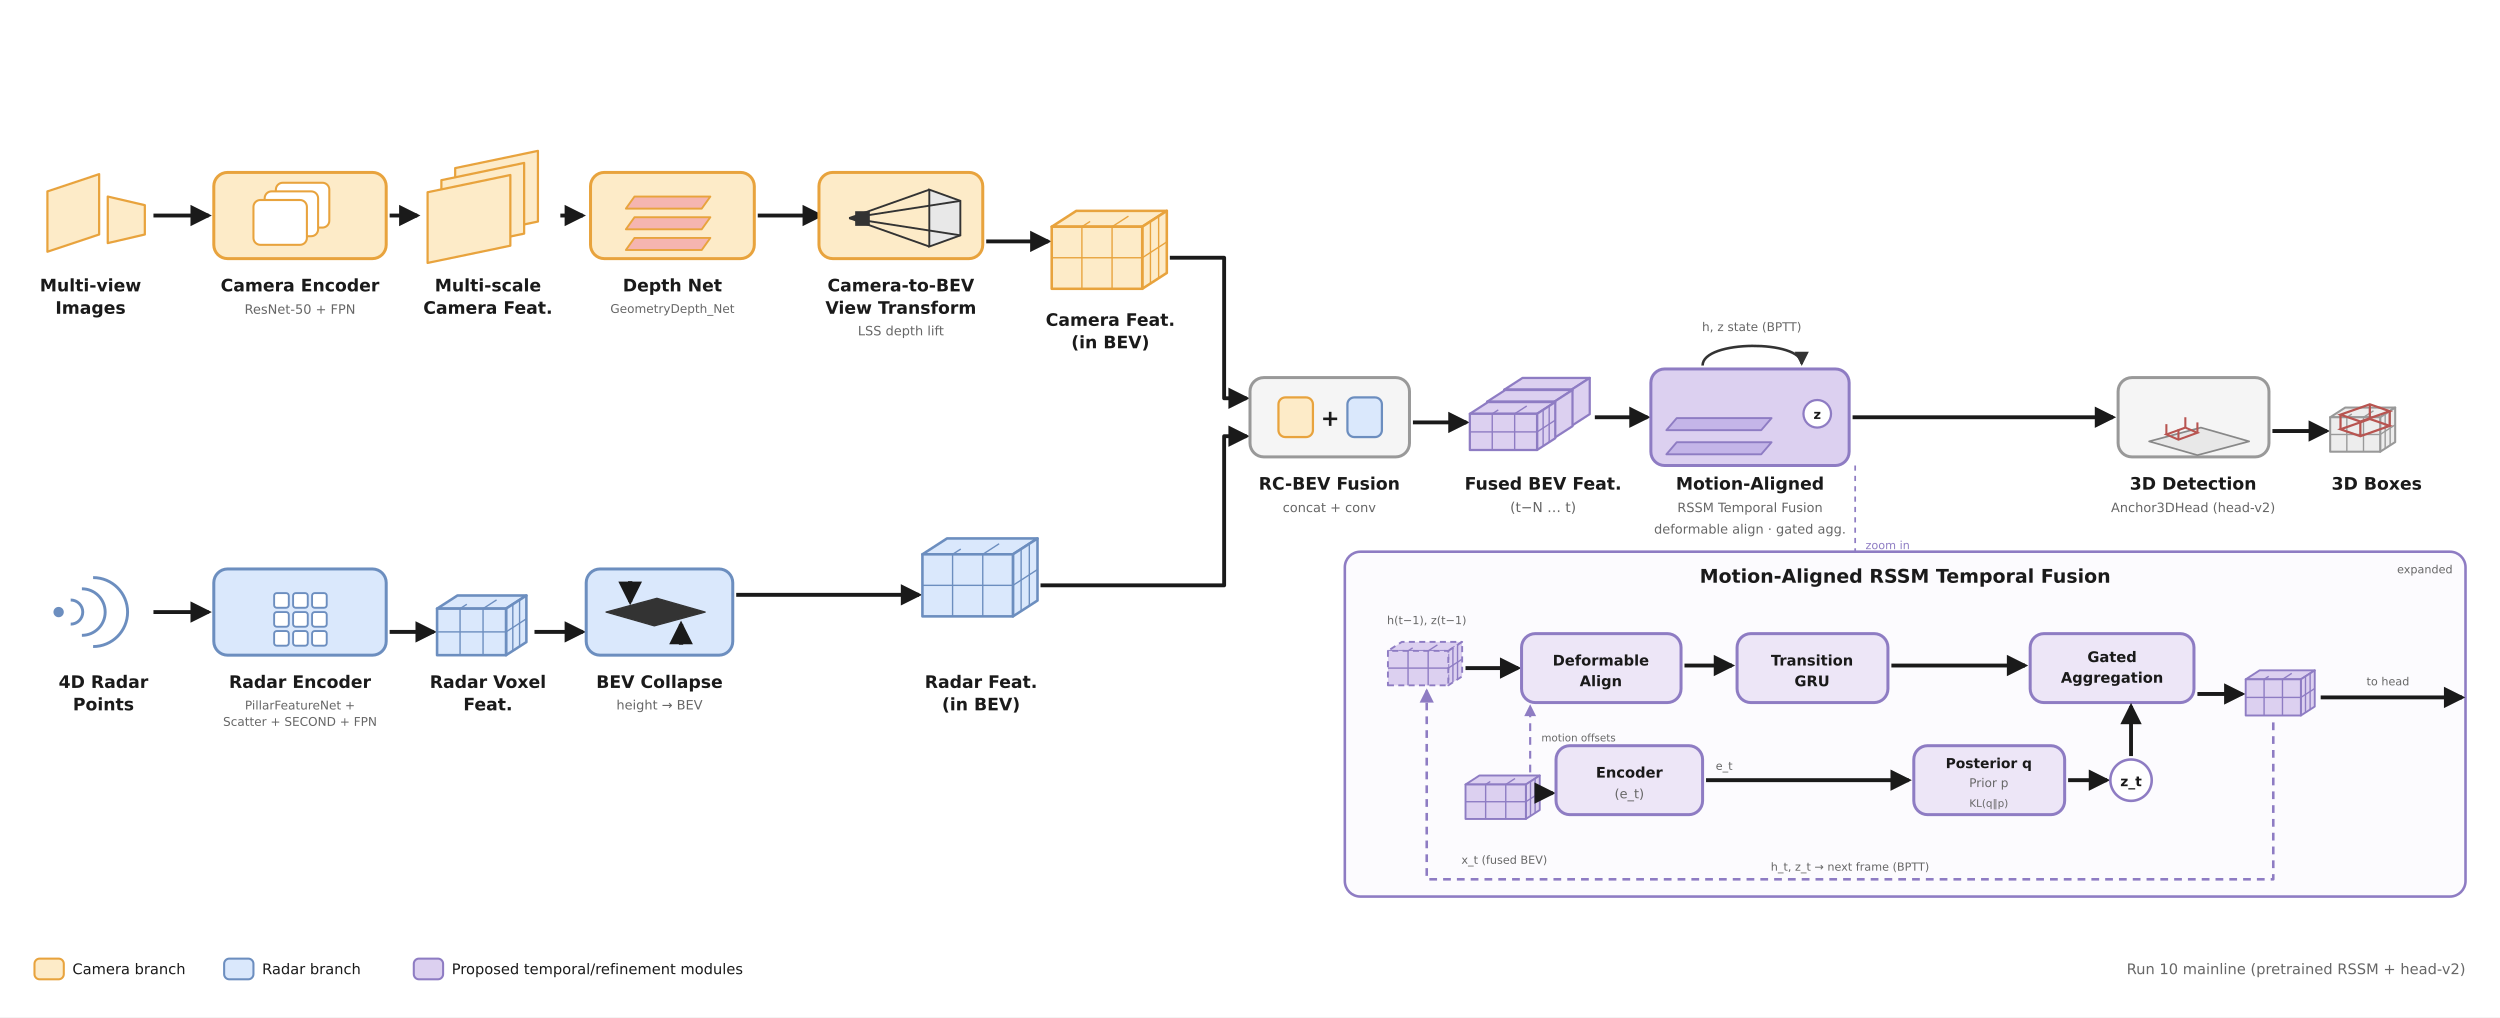
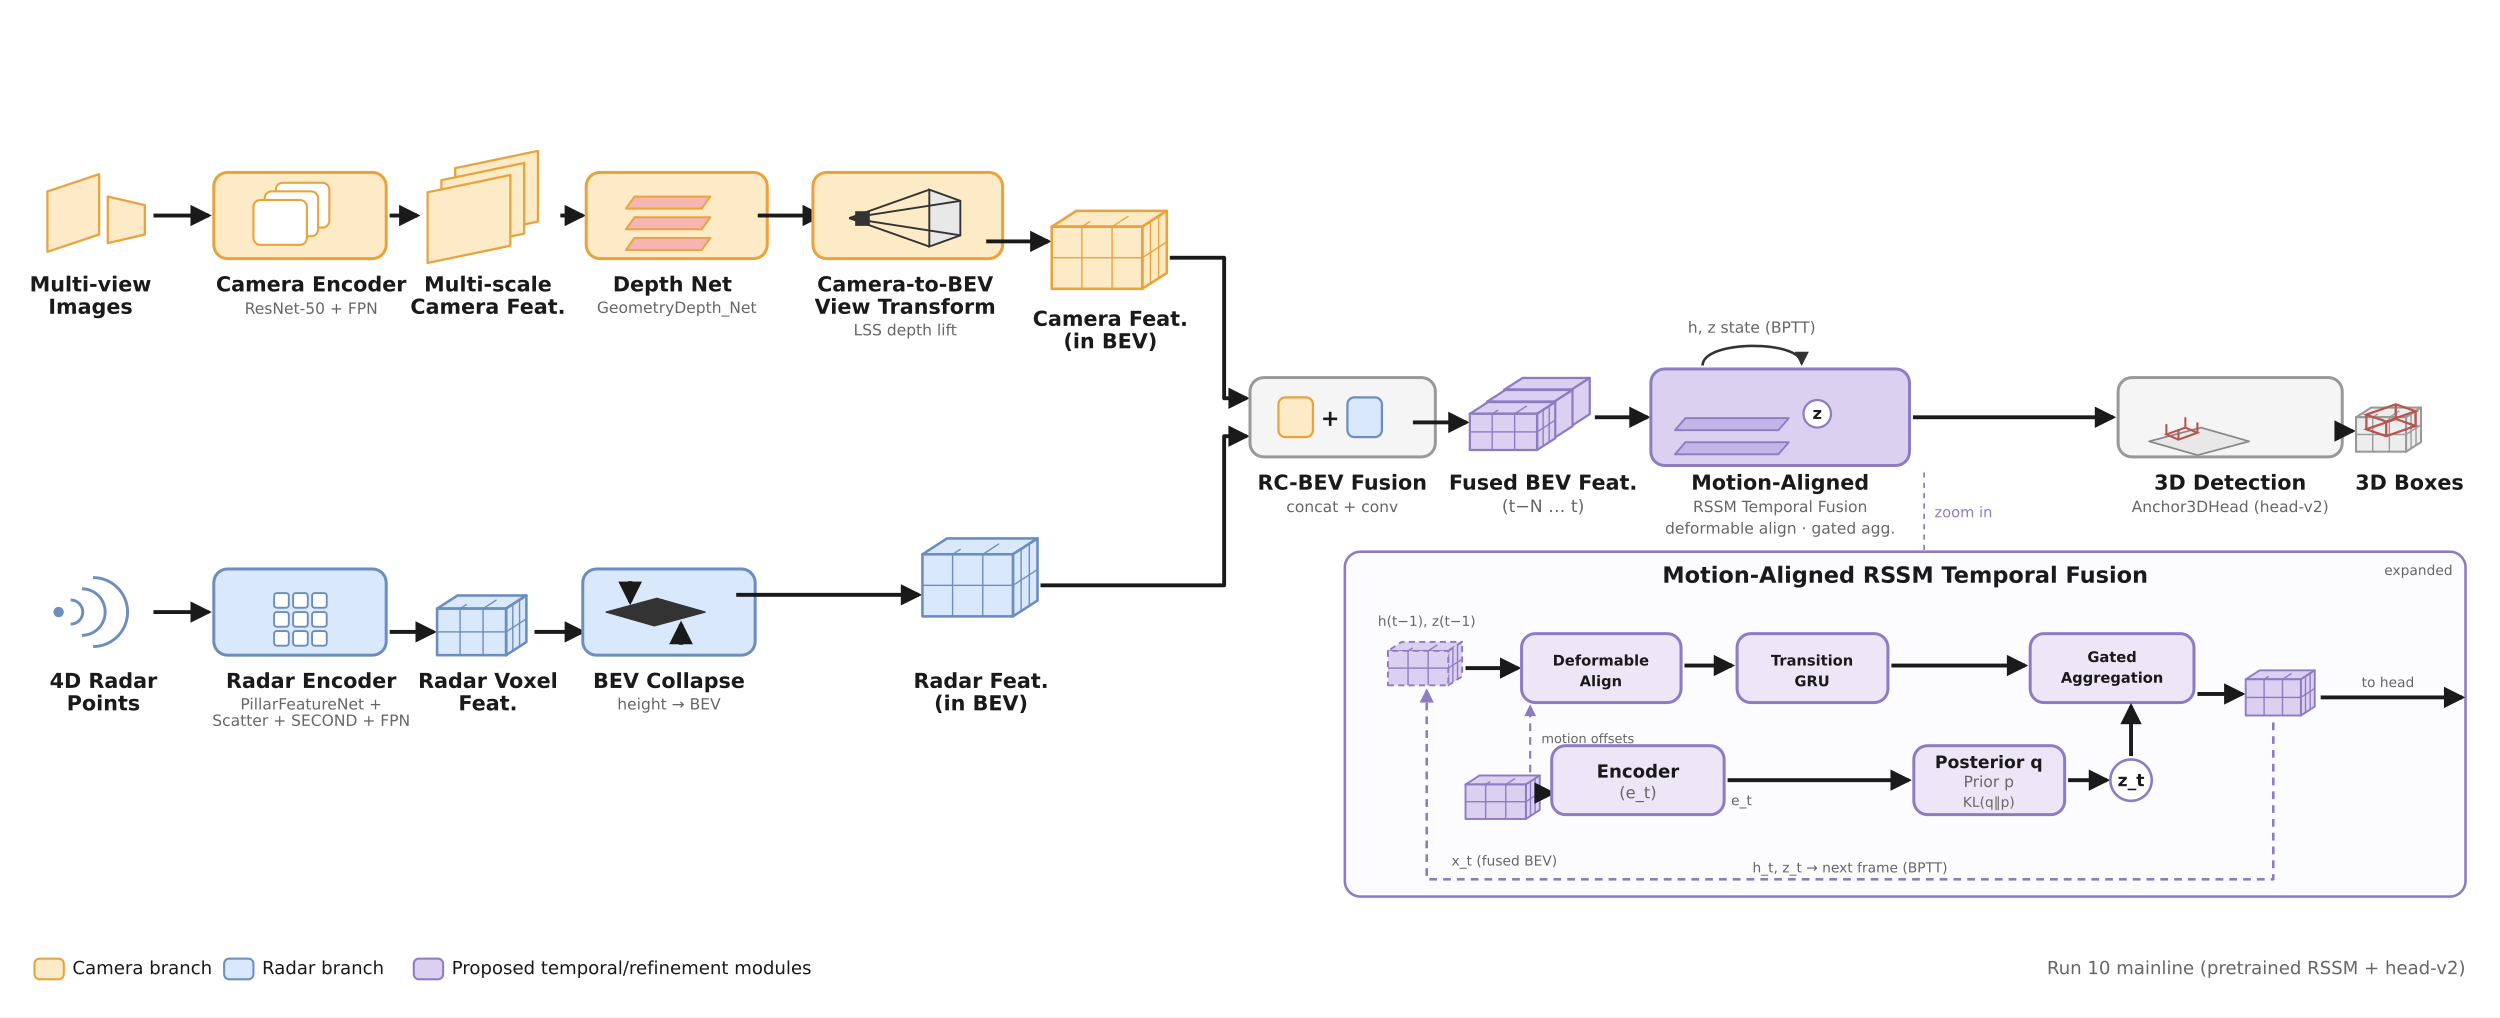
<svg xmlns="http://www.w3.org/2000/svg" width="2900" height="1180" viewBox="0 0 2900 1180">
  <rect width="2900" height="1180" fill="white" />
  <defs>
    <marker id="arrB" viewBox="0 0 10 10" refX="8.5" refY="5" markerWidth="5.5" markerHeight="5.5" orient="auto-start-reverse">
      <path d="M 0 0 L 10 5 L 0 10 z" fill="#1A1A1A" />
    </marker>
    <marker id="arrBlu" viewBox="0 0 10 10" refX="8.5" refY="5" markerWidth="5.5" markerHeight="5.5" orient="auto-start-reverse">
      <path d="M 0 0 L 10 5 L 0 10 z" fill="#6C8EBF" />
    </marker>
    <marker id="arrOrg" viewBox="0 0 10 10" refX="8.5" refY="5" markerWidth="5.5" markerHeight="5.5" orient="auto-start-reverse">
      <path d="M 0 0 L 10 5 L 0 10 z" fill="#E8A33D" />
    </marker>
    <marker id="arrBlk" viewBox="0 0 10 10" refX="8.5" refY="5" markerWidth="5.5" markerHeight="5.5" orient="auto-start-reverse">
      <path d="M 0 0 L 10 5 L 0 10 z" fill="#333333" />
    </marker>
    <marker id="arrPur" viewBox="0 0 10 10" refX="8.5" refY="5" markerWidth="5.5" markerHeight="5.5" orient="auto-start-reverse">
      <path d="M 0 0 L 10 5 L 0 10 z" fill="#8E7CC3" />
    </marker>
    <marker id="arrGry" viewBox="0 0 10 10" refX="8.5" refY="5" markerWidth="5.5" markerHeight="5.5" orient="auto-start-reverse">
      <path d="M 0 0 L 10 5 L 0 10 z" fill="#999999" />
    </marker>
  </defs>
  <polygon points="55.0,292.0 115.0,272.0 115.0,202.0 55.0,222.0" fill="#FDEBC8" stroke="#E8A33D" stroke-width="2.6" stroke-linejoin="round" />
  <polygon points="125.0,228.0 168.0,238.0 168.0,272.0 125.0,282.0" fill="#FDEBC8" stroke="#E8A33D" stroke-width="2.6" stroke-linejoin="round" />
-   <text x="105" y="338" font-family="DejaVu Sans" font-size="20" font-weight="bold" fill="#1A1A1A" text-anchor="middle">Multi-view</text>
-   <text x="105" y="364" font-family="DejaVu Sans" font-size="20" font-weight="bold" fill="#1A1A1A" text-anchor="middle">Images</text>
+   <text x="105" y="338" font-family="DejaVu Sans" font-size="24" font-weight="bold" fill="#1A1A1A" text-anchor="middle">Multi-view</text>
+   <text x="105" y="364" font-family="DejaVu Sans" font-size="24" font-weight="bold" fill="#1A1A1A" text-anchor="middle">Images</text>
  <polyline points="178.0,250.0 242.0,250.0" fill="none" stroke="#1A1A1A" stroke-width="4.5" stroke-linejoin="round" marker-end="url(#arrB)" />
  <rect x="248" y="200" width="200" height="100" rx="16" fill="#FDEBC8" stroke="#E8A33D" stroke-width="3.5" />
  <rect x="320" y="212" width="62" height="52" rx="8" fill="white" stroke="#E8A33D" stroke-width="2.4" />
  <rect x="307" y="222" width="62" height="52" rx="8" fill="white" stroke="#E8A33D" stroke-width="2.4" />
  <rect x="294" y="232" width="62" height="52" rx="8" fill="white" stroke="#E8A33D" stroke-width="2.4" />
-   <text x="348" y="338" font-family="DejaVu Sans" font-size="20" font-weight="bold" fill="#1A1A1A" text-anchor="middle">Camera Encoder</text>
-   <text x="348" y="364" font-family="DejaVu Sans" font-size="15" font-weight="normal" fill="#666666" text-anchor="middle">ResNet-50 + FPN</text>
+   <text x="361" y="338" font-family="DejaVu Sans" font-size="24" font-weight="bold" fill="#1A1A1A" text-anchor="middle">Camera Encoder</text>
+   <text x="361" y="364" font-family="DejaVu Sans" font-size="18" font-weight="normal" fill="#666666" text-anchor="middle">ResNet-50 + FPN</text>
  <polyline points="452.0,250.0 484.0,250.0" fill="none" stroke="#1A1A1A" stroke-width="4.5" stroke-linejoin="round" marker-end="url(#arrB)" />
  <polygon points="528.0,277.0 624.0,257.0 624.0,175.0 528.0,195.0" fill="#FDEBC8" stroke="#E8A33D" stroke-width="2.6" stroke-linejoin="round" />
  <polygon points="512.0,291.0 608.0,271.0 608.0,189.0 512.0,209.0" fill="#FDEBC8" stroke="#E8A33D" stroke-width="2.6" stroke-linejoin="round" />
  <polygon points="496.0,305.0 592.0,285.0 592.0,203.0 496.0,223.0" fill="#FDEBC8" stroke="#E8A33D" stroke-width="2.6" stroke-linejoin="round" />
-   <text x="566" y="338" font-family="DejaVu Sans" font-size="20" font-weight="bold" fill="#1A1A1A" text-anchor="middle">Multi-scale</text>
-   <text x="566" y="364" font-family="DejaVu Sans" font-size="20" font-weight="bold" fill="#1A1A1A" text-anchor="middle">Camera Feat.</text>
+   <text x="566" y="338" font-family="DejaVu Sans" font-size="24" font-weight="bold" fill="#1A1A1A" text-anchor="middle">Multi-scale</text>
+   <text x="566" y="364" font-family="DejaVu Sans" font-size="24" font-weight="bold" fill="#1A1A1A" text-anchor="middle">Camera Feat.</text>
  <polyline points="650.0,250.0 676.0,250.0" fill="none" stroke="#1A1A1A" stroke-width="4.5" stroke-linejoin="round" marker-end="url(#arrB)" />
-   <rect x="685" y="200" width="190" height="100" rx="16" fill="#FDEBC8" stroke="#E8A33D" stroke-width="3.5" />
+   <rect x="680" y="200" width="210" height="100" rx="16" fill="#FDEBC8" stroke="#E8A33D" stroke-width="3.5" />
  <polygon points="736.0,228.0 824.0,228.0 814.0,242.0 726.0,242.0" fill="#F5B5B0" stroke="#E8A33D" stroke-width="2.2" stroke-linejoin="round" />
  <polygon points="736.0,252.0 824.0,252.0 814.0,266.0 726.0,266.0" fill="#F5B5B0" stroke="#E8A33D" stroke-width="2.2" stroke-linejoin="round" />
  <polygon points="736.0,276.0 824.0,276.0 814.0,290.0 726.0,290.0" fill="#F5B5B0" stroke="#E8A33D" stroke-width="2.2" stroke-linejoin="round" />
-   <text x="780" y="338" font-family="DejaVu Sans" font-size="20" font-weight="bold" fill="#1A1A1A" text-anchor="middle">Depth Net</text>
-   <text x="780" y="363" font-family="DejaVu Sans" font-size="14" font-weight="normal" fill="#666666" text-anchor="middle">GeometryDepth_Net</text>
+   <text x="780" y="338" font-family="DejaVu Sans" font-size="24" font-weight="bold" fill="#1A1A1A" text-anchor="middle">Depth Net</text>
+   <text x="785" y="363" font-family="DejaVu Sans" font-size="18" font-weight="normal" fill="#666666" text-anchor="middle">GeometryDepth_Net</text>
  <polyline points="879.0,250.0 952.0,250.0" fill="none" stroke="#1A1A1A" stroke-width="4.5" stroke-linejoin="round" marker-end="url(#arrB)" />
-   <rect x="950" y="200" width="190" height="100" rx="16" fill="#FDEBC8" stroke="#E8A33D" stroke-width="3.5" />
+   <rect x="943" y="200" width="220" height="100" rx="16" fill="#FDEBC8" stroke="#E8A33D" stroke-width="3.5" />
  <g stroke="#333333" stroke-width="2.2" fill="none">
    <polygon points="1078,220 1114,233 1114,273 1078,286" fill="#E8E8E8" />
    <line x1="985" y1="253" x2="1078" y2="220" />
    <line x1="985" y1="253" x2="1114" y2="233" />
    <line x1="985" y1="253" x2="1114" y2="273" />
    <line x1="985" y1="253" x2="1078" y2="286" />
  </g>
  <rect x="992" y="245" width="17" height="17" fill="#333333" />
-   <text x="1045" y="338" font-family="DejaVu Sans" font-size="20" font-weight="bold" fill="#1A1A1A" text-anchor="middle">Camera-to-BEV</text>
-   <text x="1045" y="364" font-family="DejaVu Sans" font-size="20" font-weight="bold" fill="#1A1A1A" text-anchor="middle">View Transform</text>
-   <text x="1045" y="389" font-family="DejaVu Sans" font-size="15" font-weight="normal" fill="#666666" text-anchor="middle">LSS depth lift</text>
+   <text x="1050" y="338" font-family="DejaVu Sans" font-size="24" font-weight="bold" fill="#1A1A1A" text-anchor="middle">Camera-to-BEV</text>
+   <text x="1050" y="364" font-family="DejaVu Sans" font-size="24" font-weight="bold" fill="#1A1A1A" text-anchor="middle">View Transform</text>
+   <text x="1050" y="389" font-family="DejaVu Sans" font-size="18" font-weight="normal" fill="#666666" text-anchor="middle">LSS depth lift</text>
  <polyline points="1144.0,280.0 1216.0,280.0" fill="none" stroke="#1A1A1A" stroke-width="4.5" stroke-linejoin="round" marker-end="url(#arrB)" />
  <polygon points="1220.0,263.0 1325.0,263.0 1353.5,244.6 1248.5,244.6" fill="#FDEBC8" stroke="#E8A33D" stroke-width="3" stroke-linejoin="round" />
  <polygon points="1325.0,263.0 1353.5,244.6 1353.5,316.6 1325.0,335.0" fill="#FDEBC8" stroke="#E8A33D" stroke-width="3" stroke-linejoin="round" />
  <polygon points="1220.0,335.0 1325.0,335.0 1325.0,263.0 1220.0,263.0" fill="#FDEBC8" stroke="#E8A33D" stroke-width="3" stroke-linejoin="round" />
  <line x1="1255.0" y1="335" x2="1255.0" y2="263" stroke="#E8A33D" stroke-width="1.6" />
  <line x1="1255.0" y1="263" x2="1264.507" y2="256.867" stroke="#E8A33D" stroke-width="1.6" />
  <line x1="1290.0" y1="335" x2="1290.0" y2="263" stroke="#E8A33D" stroke-width="1.6" />
  <line x1="1290.0" y1="263" x2="1309.013" y2="250.733" stroke="#E8A33D" stroke-width="1.6" />
  <line x1="1220" y1="299.0" x2="1325" y2="299.0" stroke="#E8A33D" stroke-width="1.6" />
  <line x1="1325" y1="299.0" x2="1353.52" y2="280.6" stroke="#E8A33D" stroke-width="1.6" />
  <line x1="1334.507" y1="256.867" x2="1334.507" y2="328.867" stroke="#E8A33D" stroke-width="1.6" />
  <line x1="1344.013" y1="250.733" x2="1344.013" y2="322.733" stroke="#E8A33D" stroke-width="1.6" />
-   <text x="1288" y="378" font-family="DejaVu Sans" font-size="20" font-weight="bold" fill="#1A1A1A" text-anchor="middle">Camera Feat.</text>
-   <text x="1288" y="404" font-family="DejaVu Sans" font-size="20" font-weight="bold" fill="#1A1A1A" text-anchor="middle">(in BEV)</text>
+   <text x="1288" y="378" font-family="DejaVu Sans" font-size="24" font-weight="bold" fill="#1A1A1A" text-anchor="middle">Camera Feat.</text>
+   <text x="1288" y="404" font-family="DejaVu Sans" font-size="24" font-weight="bold" fill="#1A1A1A" text-anchor="middle">(in BEV)</text>
  <path d="M 82 696 A 14 14 0 0 1 82 724" fill="none" stroke="#6C8EBF" stroke-width="3.4" />
  <path d="M 95 683 A 27 27 0 0 1 95 737" fill="none" stroke="#6C8EBF" stroke-width="3.4" />
  <path d="M 108 670 A 40 40 0 0 1 108 750" fill="none" stroke="#6C8EBF" stroke-width="3.4" />
  <circle cx="68" cy="710" r="6" fill="#6C8EBF" />
-   <text x="120" y="798" font-family="DejaVu Sans" font-size="20" font-weight="bold" fill="#1A1A1A" text-anchor="middle">4D Radar</text>
-   <text x="120" y="824" font-family="DejaVu Sans" font-size="20" font-weight="bold" fill="#1A1A1A" text-anchor="middle">Points</text>
+   <text x="120" y="798" font-family="DejaVu Sans" font-size="24" font-weight="bold" fill="#1A1A1A" text-anchor="middle">4D Radar</text>
+   <text x="120" y="824" font-family="DejaVu Sans" font-size="24" font-weight="bold" fill="#1A1A1A" text-anchor="middle">Points</text>
  <polyline points="178.0,710.0 242.0,710.0" fill="none" stroke="#1A1A1A" stroke-width="4.5" stroke-linejoin="round" marker-end="url(#arrB)" />
  <rect x="248" y="660" width="200" height="100" rx="16" fill="#DAE8FC" stroke="#6C8EBF" stroke-width="3.5" />
  <rect x="318" y="688" width="17" height="17" rx="3" fill="white" stroke="#6C8EBF" stroke-width="2.2" />
  <rect x="318" y="710" width="17" height="17" rx="3" fill="white" stroke="#6C8EBF" stroke-width="2.2" />
  <rect x="318" y="732" width="17" height="17" rx="3" fill="white" stroke="#6C8EBF" stroke-width="2.2" />
  <rect x="340" y="688" width="17" height="17" rx="3" fill="white" stroke="#6C8EBF" stroke-width="2.2" />
  <rect x="340" y="710" width="17" height="17" rx="3" fill="white" stroke="#6C8EBF" stroke-width="2.2" />
  <rect x="340" y="732" width="17" height="17" rx="3" fill="white" stroke="#6C8EBF" stroke-width="2.2" />
  <rect x="362" y="688" width="17" height="17" rx="3" fill="white" stroke="#6C8EBF" stroke-width="2.2" />
  <rect x="362" y="710" width="17" height="17" rx="3" fill="white" stroke="#6C8EBF" stroke-width="2.2" />
  <rect x="362" y="732" width="17" height="17" rx="3" fill="white" stroke="#6C8EBF" stroke-width="2.2" />
-   <text x="348" y="798" font-family="DejaVu Sans" font-size="20" font-weight="bold" fill="#1A1A1A" text-anchor="middle">Radar Encoder</text>
-   <text x="348" y="823" font-family="DejaVu Sans" font-size="14" font-weight="normal" fill="#666666" text-anchor="middle">PillarFeatureNet +</text>
-   <text x="348" y="842" font-family="DejaVu Sans" font-size="14" font-weight="normal" fill="#666666" text-anchor="middle">Scatter + SECOND + FPN</text>
+   <text x="361" y="798" font-family="DejaVu Sans" font-size="24" font-weight="bold" fill="#1A1A1A" text-anchor="middle">Radar Encoder</text>
+   <text x="361" y="823" font-family="DejaVu Sans" font-size="18" font-weight="normal" fill="#666666" text-anchor="middle">PillarFeatureNet +</text>
+   <text x="361" y="842" font-family="DejaVu Sans" font-size="18" font-weight="normal" fill="#666666" text-anchor="middle">Scatter + SECOND + FPN</text>
  <polyline points="452.0,733.0 503.0,733.0" fill="none" stroke="#1A1A1A" stroke-width="4.5" stroke-linejoin="round" marker-end="url(#arrB)" />
  <polygon points="507.0,706.0 587.0,706.0 610.6,690.8 530.6,690.8" fill="#DAE8FC" stroke="#6C8EBF" stroke-width="3" stroke-linejoin="round" />
  <polygon points="587.0,706.0 610.6,690.8 610.6,744.8 587.0,760.0" fill="#DAE8FC" stroke="#6C8EBF" stroke-width="3" stroke-linejoin="round" />
  <polygon points="507.0,760.0 587.0,760.0 587.0,706.0 507.0,706.0" fill="#DAE8FC" stroke="#6C8EBF" stroke-width="3" stroke-linejoin="round" />
  <line x1="533.667" y1="760" x2="533.667" y2="706" stroke="#6C8EBF" stroke-width="1.6" />
  <line x1="533.667" y1="706" x2="541.52" y2="700.933" stroke="#6C8EBF" stroke-width="1.6" />
  <line x1="560.333" y1="760" x2="560.333" y2="706" stroke="#6C8EBF" stroke-width="1.6" />
  <line x1="560.333" y1="706" x2="576.04" y2="695.867" stroke="#6C8EBF" stroke-width="1.6" />
  <line x1="507" y1="733.0" x2="587" y2="733.0" stroke="#6C8EBF" stroke-width="1.6" />
  <line x1="587" y1="733.0" x2="610.56" y2="717.8" stroke="#6C8EBF" stroke-width="1.6" />
  <line x1="594.853" y1="700.933" x2="594.853" y2="754.933" stroke="#6C8EBF" stroke-width="1.6" />
  <line x1="602.707" y1="695.867" x2="602.707" y2="749.867" stroke="#6C8EBF" stroke-width="1.6" />
-   <text x="566" y="798" font-family="DejaVu Sans" font-size="20" font-weight="bold" fill="#1A1A1A" text-anchor="middle">Radar Voxel</text>
-   <text x="566" y="824" font-family="DejaVu Sans" font-size="20" font-weight="bold" fill="#1A1A1A" text-anchor="middle">Feat.</text>
+   <text x="566" y="798" font-family="DejaVu Sans" font-size="24" font-weight="bold" fill="#1A1A1A" text-anchor="middle">Radar Voxel</text>
+   <text x="566" y="824" font-family="DejaVu Sans" font-size="24" font-weight="bold" fill="#1A1A1A" text-anchor="middle">Feat.</text>
  <polyline points="620.0,733.0 676.0,733.0" fill="none" stroke="#1A1A1A" stroke-width="4.5" stroke-linejoin="round" marker-end="url(#arrB)" />
-   <rect x="680" y="660" width="170" height="100" rx="16" fill="#DAE8FC" stroke="#6C8EBF" stroke-width="3.5" />
+   <rect x="676" y="660" width="200" height="100" rx="16" fill="#DAE8FC" stroke="#6C8EBF" stroke-width="3.5" />
  <polygon points="703.0,710.0 762.0,694.0 818.0,710.0 759.0,726.0" fill="#333333" stroke="#333333" stroke-width="1.5" stroke-linejoin="round" />
  <polyline points="731.0,674.0 731.0,698.0" fill="none" stroke="#333333" stroke-width="5" stroke-linejoin="round" marker-end="url(#arrB)" />
  <polyline points="790.0,748.0 790.0,724.0" fill="none" stroke="#333333" stroke-width="5" stroke-linejoin="round" marker-end="url(#arrB)" />
-   <text x="765" y="798" font-family="DejaVu Sans" font-size="20" font-weight="bold" fill="#1A1A1A" text-anchor="middle">BEV Collapse</text>
-   <text x="765" y="823" font-family="DejaVu Sans" font-size="15" font-weight="normal" fill="#666666" text-anchor="middle">height → BEV</text>
+   <text x="776" y="798" font-family="DejaVu Sans" font-size="24" font-weight="bold" fill="#1A1A1A" text-anchor="middle">BEV Collapse</text>
+   <text x="776" y="823" font-family="DejaVu Sans" font-size="18" font-weight="normal" fill="#666666" text-anchor="middle">height → BEV</text>
  <polyline points="854.0,690.0 1066.0,690.0" fill="none" stroke="#1A1A1A" stroke-width="4.5" stroke-linejoin="round" marker-end="url(#arrB)" />
  <polygon points="1070.0,643.0 1175.0,643.0 1203.5,624.6 1098.5,624.6" fill="#DAE8FC" stroke="#6C8EBF" stroke-width="3" stroke-linejoin="round" />
  <polygon points="1175.0,643.0 1203.5,624.6 1203.5,696.6 1175.0,715.0" fill="#DAE8FC" stroke="#6C8EBF" stroke-width="3" stroke-linejoin="round" />
  <polygon points="1070.0,715.0 1175.0,715.0 1175.0,643.0 1070.0,643.0" fill="#DAE8FC" stroke="#6C8EBF" stroke-width="3" stroke-linejoin="round" />
  <line x1="1105.0" y1="715" x2="1105.0" y2="643" stroke="#6C8EBF" stroke-width="1.6" />
  <line x1="1105.0" y1="643" x2="1114.507" y2="636.867" stroke="#6C8EBF" stroke-width="1.6" />
  <line x1="1140.0" y1="715" x2="1140.0" y2="643" stroke="#6C8EBF" stroke-width="1.6" />
  <line x1="1140.0" y1="643" x2="1159.013" y2="630.733" stroke="#6C8EBF" stroke-width="1.6" />
  <line x1="1070" y1="679.0" x2="1175" y2="679.0" stroke="#6C8EBF" stroke-width="1.6" />
  <line x1="1175" y1="679.0" x2="1203.52" y2="660.6" stroke="#6C8EBF" stroke-width="1.6" />
  <line x1="1184.507" y1="636.867" x2="1184.507" y2="708.867" stroke="#6C8EBF" stroke-width="1.6" />
  <line x1="1194.013" y1="630.733" x2="1194.013" y2="702.733" stroke="#6C8EBF" stroke-width="1.6" />
-   <text x="1138" y="798" font-family="DejaVu Sans" font-size="20" font-weight="bold" fill="#1A1A1A" text-anchor="middle">Radar Feat.</text>
-   <text x="1138" y="824" font-family="DejaVu Sans" font-size="20" font-weight="bold" fill="#1A1A1A" text-anchor="middle">(in BEV)</text>
+   <text x="1138" y="798" font-family="DejaVu Sans" font-size="24" font-weight="bold" fill="#1A1A1A" text-anchor="middle">Radar Feat.</text>
+   <text x="1138" y="824" font-family="DejaVu Sans" font-size="24" font-weight="bold" fill="#1A1A1A" text-anchor="middle">(in BEV)</text>
  <polyline points="1357.0,299.0 1420.0,299.0 1420.0,462.0 1446.0,462.0" fill="none" stroke="#1A1A1A" stroke-width="4.5" stroke-linejoin="round" marker-end="url(#arrB)" />
  <polyline points="1207.0,679.0 1420.0,679.0 1420.0,506.0 1446.0,506.0" fill="none" stroke="#1A1A1A" stroke-width="4.5" stroke-linejoin="round" marker-end="url(#arrB)" />
-   <rect x="1450" y="438" width="185" height="92" rx="16" fill="#F5F5F5" stroke="#999999" stroke-width="3.5" />
+   <rect x="1450" y="438" width="215" height="92" rx="16" fill="#F5F5F5" stroke="#999999" stroke-width="3.5" />
  <rect x="1483" y="461" width="40" height="46" rx="8" fill="#FDEBC8" stroke="#E8A33D" stroke-width="2.6" />
  <rect x="1563" y="461" width="40" height="46" rx="8" fill="#DAE8FC" stroke="#6C8EBF" stroke-width="2.6" />
  <text x="1543" y="494" font-family="DejaVu Sans" font-size="26" font-weight="bold" fill="#1A1A1A" text-anchor="middle">+</text>
-   <text x="1542" y="568" font-family="DejaVu Sans" font-size="20" font-weight="bold" fill="#1A1A1A" text-anchor="middle">RC-BEV Fusion</text>
-   <text x="1542" y="594" font-family="DejaVu Sans" font-size="15" font-weight="normal" fill="#666666" text-anchor="middle">concat + conv</text>
+   <text x="1557" y="568" font-family="DejaVu Sans" font-size="24" font-weight="bold" fill="#1A1A1A" text-anchor="middle">RC-BEV Fusion</text>
+   <text x="1557" y="594" font-family="DejaVu Sans" font-size="18" font-weight="normal" fill="#666666" text-anchor="middle">concat + conv</text>
  <polyline points="1639.0,490.0 1701.0,490.0" fill="none" stroke="#1A1A1A" stroke-width="4.5" stroke-linejoin="round" marker-end="url(#arrB)" />
  <polygon points="1745.0,452.0 1823.0,452.0 1844.1,438.4 1766.1,438.4" fill="#DCD0F0" stroke="#8E7CC3" stroke-width="2.6" stroke-linejoin="round" />
  <polygon points="1823.0,452.0 1844.1,438.4 1844.1,480.4 1823.0,494.0" fill="#DCD0F0" stroke="#8E7CC3" stroke-width="2.6" stroke-linejoin="round" />
  <polygon points="1745.0,494.0 1823.0,494.0 1823.0,452.0 1745.0,452.0" fill="#DCD0F0" stroke="#8E7CC3" stroke-width="2.6" stroke-linejoin="round" />
  <polygon points="1725.0,466.0 1803.0,466.0 1824.1,452.4 1746.1,452.4" fill="#DCD0F0" stroke="#8E7CC3" stroke-width="2.6" stroke-linejoin="round" />
  <polygon points="1803.0,466.0 1824.1,452.4 1824.1,494.4 1803.0,508.0" fill="#DCD0F0" stroke="#8E7CC3" stroke-width="2.6" stroke-linejoin="round" />
  <polygon points="1725.0,508.0 1803.0,508.0 1803.0,466.0 1725.0,466.0" fill="#DCD0F0" stroke="#8E7CC3" stroke-width="2.6" stroke-linejoin="round" />
  <polygon points="1705.0,480.0 1783.0,480.0 1804.1,466.4 1726.1,466.4" fill="#DCD0F0" stroke="#8E7CC3" stroke-width="2.6" stroke-linejoin="round" />
  <polygon points="1783.0,480.0 1804.1,466.4 1804.1,508.4 1783.0,522.0" fill="#DCD0F0" stroke="#8E7CC3" stroke-width="2.6" stroke-linejoin="round" />
  <polygon points="1705.0,522.0 1783.0,522.0 1783.0,480.0 1705.0,480.0" fill="#DCD0F0" stroke="#8E7CC3" stroke-width="2.6" stroke-linejoin="round" />
  <line x1="1731.0" y1="522" x2="1731.0" y2="480" stroke="#8E7CC3" stroke-width="1.6" />
  <line x1="1731.0" y1="480" x2="1738.027" y2="475.467" stroke="#8E7CC3" stroke-width="1.6" />
  <line x1="1757.0" y1="522" x2="1757.0" y2="480" stroke="#8E7CC3" stroke-width="1.6" />
  <line x1="1757.0" y1="480" x2="1771.053" y2="470.933" stroke="#8E7CC3" stroke-width="1.6" />
  <line x1="1705" y1="501.0" x2="1783" y2="501.0" stroke="#8E7CC3" stroke-width="1.6" />
  <line x1="1783" y1="501.0" x2="1804.08" y2="487.4" stroke="#8E7CC3" stroke-width="1.6" />
  <line x1="1790.027" y1="475.467" x2="1790.027" y2="517.467" stroke="#8E7CC3" stroke-width="1.6" />
  <line x1="1797.053" y1="470.933" x2="1797.053" y2="512.933" stroke="#8E7CC3" stroke-width="1.6" />
-   <text x="1790" y="568" font-family="DejaVu Sans" font-size="20" font-weight="bold" fill="#1A1A1A" text-anchor="middle">Fused BEV Feat.</text>
-   <text x="1790" y="594" font-family="DejaVu Sans" font-size="16" font-weight="normal" fill="#666666" text-anchor="middle">(t−N … t)</text>
+   <text x="1790" y="568" font-family="DejaVu Sans" font-size="24" font-weight="bold" fill="#1A1A1A" text-anchor="middle">Fused BEV Feat.</text>
+   <text x="1790" y="594" font-family="DejaVu Sans" font-size="20" font-weight="normal" fill="#666666" text-anchor="middle">(t−N … t)</text>
  <polyline points="1850.0,484.0 1911.0,484.0" fill="none" stroke="#1A1A1A" stroke-width="4.5" stroke-linejoin="round" marker-end="url(#arrB)" />
-   <rect x="1915" y="428" width="230" height="112" rx="16" fill="#DCD0F0" stroke="#8E7CC3" stroke-width="3.5" />
-   <polygon points="1945.0,485.0 2055.0,485.0 2043.0,499.0 1933.0,499.0" fill="#C4B5E8" stroke="#8E7CC3" stroke-width="2.2" stroke-linejoin="round" />
-   <polygon points="1945.0,513.0 2055.0,513.0 2043.0,527.0 1933.0,527.0" fill="#C4B5E8" stroke="#8E7CC3" stroke-width="2.2" stroke-linejoin="round" />
+   <rect x="1915" y="428" width="300" height="112" rx="16" fill="#DCD0F0" stroke="#8E7CC3" stroke-width="3.5" />
+   <polygon points="1955.0,485.0 2075.0,485.0 2063.0,499.0 1943.0,499.0" fill="#C4B5E8" stroke="#8E7CC3" stroke-width="2.2" stroke-linejoin="round" />
+   <polygon points="1955.0,513.0 2075.0,513.0 2063.0,527.0 1943.0,527.0" fill="#C4B5E8" stroke="#8E7CC3" stroke-width="2.2" stroke-linejoin="round" />
  <circle cx="2108" cy="480" r="16" fill="white" stroke="#8E7CC3" stroke-width="2.6" />
-   <text x="2108" y="486" font-family="DejaVu Sans" font-size="15" font-weight="bold" fill="#1A1A1A" text-anchor="middle">z</text>
+   <text x="2108" y="486" font-family="DejaVu Sans" font-size="19" font-weight="bold" fill="#1A1A1A" text-anchor="middle">z</text>
  <path d="M 1975 424 C 1975 394, 2090 394, 2090 422" fill="none" stroke="#333333" stroke-width="3" marker-end="url(#arrBlk)" />
-   <text x="2032" y="384" font-family="DejaVu Sans" font-size="14" font-weight="normal" fill="#666666" text-anchor="middle">h, z state (BPTT)</text>
-   <text x="2030" y="568" font-family="DejaVu Sans" font-size="20" font-weight="bold" fill="#1A1A1A" text-anchor="middle">Motion-Aligned</text>
-   <text x="2030" y="594" font-family="DejaVu Sans" font-size="15" font-weight="normal" fill="#666666" text-anchor="middle">RSSM Temporal Fusion</text>
-   <text x="2030" y="619" font-family="DejaVu Sans" font-size="15" font-weight="normal" fill="#666666" text-anchor="middle">deformable align · gated agg.</text>
-   <polyline points="2149.0,484.0 2451.0,484.0" fill="none" stroke="#1A1A1A" stroke-width="4.5" stroke-linejoin="round" marker-end="url(#arrB)" />
-   <line x1="2152" y1="540" x2="2152" y2="640" stroke="#8E7CC3" stroke-width="2" stroke-dasharray="6 6" />
-   <text x="2164" y="637" font-family="DejaVu Sans" font-size="13" font-weight="normal" fill="#8E7CC3" text-anchor="start">zoom in</text>
-   <rect x="2457" y="438" width="175" height="92" rx="16" fill="#F5F5F5" stroke="#999999" stroke-width="3.5" />
+   <text x="2032" y="386" font-family="DejaVu Sans" font-size="18" font-weight="normal" fill="#666666" text-anchor="middle">h, z state (BPTT)</text>
+   <text x="2065" y="568" font-family="DejaVu Sans" font-size="24" font-weight="bold" fill="#1A1A1A" text-anchor="middle">Motion-Aligned</text>
+   <text x="2065" y="594" font-family="DejaVu Sans" font-size="18" font-weight="normal" fill="#666666" text-anchor="middle">RSSM Temporal Fusion</text>
+   <text x="2065" y="619" font-family="DejaVu Sans" font-size="18" font-weight="normal" fill="#666666" text-anchor="middle">deformable align · gated agg.</text>
+   <polyline points="2219.0,484.0 2451.0,484.0" fill="none" stroke="#1A1A1A" stroke-width="4.5" stroke-linejoin="round" marker-end="url(#arrB)" />
+   <line x1="2232" y1="548" x2="2232" y2="640" stroke="#8E7CC3" stroke-width="2" stroke-dasharray="6 6" />
+   <text x="2244" y="600" font-family="DejaVu Sans" font-size="17" font-weight="normal" fill="#8E7CC3" text-anchor="start">zoom in</text>
+   <rect x="2457" y="438" width="260" height="92" rx="16" fill="#F5F5F5" stroke="#999999" stroke-width="3.5" />
  <polygon points="2493.0,512.0 2553.0,496.0 2609.0,512.0 2549.0,528.0" fill="#E8E8E8" stroke="#888888" stroke-width="2" stroke-linejoin="round" />
  <g stroke="#B85450" stroke-width="2.4" fill="none">
    <polygon points="2513,504 2535,496 2549,502 2527,510" />
    <line x1="2513" y1="504" x2="2513" y2="492" />
    <line x1="2535" y1="496" x2="2535" y2="484" />
    <line x1="2549" y1="502" x2="2549" y2="490" />
    <line x1="2527" y1="510" x2="2527" y2="498" />
  </g>
-   <text x="2544" y="568" font-family="DejaVu Sans" font-size="20" font-weight="bold" fill="#1A1A1A" text-anchor="middle">3D Detection</text>
-   <text x="2544" y="594" font-family="DejaVu Sans" font-size="15" font-weight="normal" fill="#666666" text-anchor="middle">Anchor3DHead (head-v2)</text>
-   <polyline points="2636.0,500.0 2699.0,500.0" fill="none" stroke="#1A1A1A" stroke-width="4.5" stroke-linejoin="round" marker-end="url(#arrB)" />
-   <polygon points="2703.0,484.0 2761.0,484.0 2778.4,472.8 2720.4,472.8" fill="#EDEDED" stroke="#999999" stroke-width="2.4" stroke-linejoin="round" />
-   <polygon points="2761.0,484.0 2778.4,472.8 2778.4,512.8 2761.0,524.0" fill="#EDEDED" stroke="#999999" stroke-width="2.4" stroke-linejoin="round" />
-   <polygon points="2703.0,524.0 2761.0,524.0 2761.0,484.0 2703.0,484.0" fill="#EDEDED" stroke="#999999" stroke-width="2.4" stroke-linejoin="round" />
-   <line x1="2722.333" y1="524" x2="2722.333" y2="484" stroke="#999999" stroke-width="1.6" />
-   <line x1="2722.333" y1="484" x2="2728.12" y2="480.267" stroke="#999999" stroke-width="1.6" />
-   <line x1="2741.667" y1="524" x2="2741.667" y2="484" stroke="#999999" stroke-width="1.6" />
-   <line x1="2741.667" y1="484" x2="2753.24" y2="476.533" stroke="#999999" stroke-width="1.6" />
-   <line x1="2703" y1="504.0" x2="2761" y2="504.0" stroke="#999999" stroke-width="1.6" />
-   <line x1="2761" y1="504.0" x2="2778.36" y2="492.8" stroke="#999999" stroke-width="1.6" />
-   <line x1="2766.787" y1="480.267" x2="2766.787" y2="520.267" stroke="#999999" stroke-width="1.6" />
-   <line x1="2772.573" y1="476.533" x2="2772.573" y2="516.533" stroke="#999999" stroke-width="1.6" />
+   <text x="2587" y="568" font-family="DejaVu Sans" font-size="24" font-weight="bold" fill="#1A1A1A" text-anchor="middle">3D Detection</text>
+   <text x="2587" y="594" font-family="DejaVu Sans" font-size="18" font-weight="normal" fill="#666666" text-anchor="middle">Anchor3DHead (head-v2)</text>
+   <polyline points="2721.0,500.0 2729.0,500.0" fill="none" stroke="#1A1A1A" stroke-width="4.5" stroke-linejoin="round" marker-end="url(#arrB)" />
+   <polygon points="2733.0,484.0 2791.0,484.0 2808.4,472.8 2750.4,472.8" fill="#EDEDED" stroke="#999999" stroke-width="2.4" stroke-linejoin="round" />
+   <polygon points="2791.0,484.0 2808.4,472.8 2808.4,512.8 2791.0,524.0" fill="#EDEDED" stroke="#999999" stroke-width="2.4" stroke-linejoin="round" />
+   <polygon points="2733.0,524.0 2791.0,524.0 2791.0,484.0 2733.0,484.0" fill="#EDEDED" stroke="#999999" stroke-width="2.4" stroke-linejoin="round" />
+   <line x1="2752.333" y1="524" x2="2752.333" y2="484" stroke="#999999" stroke-width="1.6" />
+   <line x1="2752.333" y1="484" x2="2758.12" y2="480.267" stroke="#999999" stroke-width="1.6" />
+   <line x1="2771.667" y1="524" x2="2771.667" y2="484" stroke="#999999" stroke-width="1.6" />
+   <line x1="2771.667" y1="484" x2="2783.24" y2="476.533" stroke="#999999" stroke-width="1.6" />
+   <line x1="2733" y1="504.0" x2="2791" y2="504.0" stroke="#999999" stroke-width="1.6" />
+   <line x1="2791" y1="504.0" x2="2808.36" y2="492.8" stroke="#999999" stroke-width="1.6" />
+   <line x1="2796.787" y1="480.267" x2="2796.787" y2="520.267" stroke="#999999" stroke-width="1.6" />
+   <line x1="2802.573" y1="476.533" x2="2802.573" y2="516.533" stroke="#999999" stroke-width="1.6" />
  <g stroke="#B85450" stroke-width="2.6" fill="none">
-     <polygon points="2715,498 2749,486 2772,494 2738,506" />
-     <line x1="2715" y1="498" x2="2715" y2="481" />
-     <line x1="2749" y1="486" x2="2749" y2="469" />
-     <line x1="2772" y1="494" x2="2772" y2="477" />
-     <line x1="2738" y1="506" x2="2738" y2="489" />
-     <polygon points="2715,481 2749,469 2772,477 2738,489" />
+     <polygon points="2745,498 2779,486 2802,494 2768,506" />
+     <line x1="2745" y1="498" x2="2745" y2="481" />
+     <line x1="2779" y1="486" x2="2779" y2="469" />
+     <line x1="2802" y1="494" x2="2802" y2="477" />
+     <line x1="2768" y1="506" x2="2768" y2="489" />
+     <polygon points="2745,481 2779,469 2802,477 2768,489" />
  </g>
-   <text x="2757" y="568" font-family="DejaVu Sans" font-size="20" font-weight="bold" fill="#1A1A1A" text-anchor="middle">3D Boxes</text>
+   <text x="2795" y="568" font-family="DejaVu Sans" font-size="24" font-weight="bold" fill="#1A1A1A" text-anchor="middle">3D Boxes</text>
  <rect x="1560" y="640" width="1300" height="400" rx="18" fill="#FCFBFE" stroke="#8E7CC3" stroke-width="3" />
-   <text x="2210" y="676" font-family="DejaVu Sans" font-size="22" font-weight="bold" fill="#1A1A1A" text-anchor="middle">Motion-Aligned RSSM Temporal Fusion</text>
+   <text x="2210" y="676" font-family="DejaVu Sans" font-size="26" font-weight="bold" fill="#1A1A1A" text-anchor="middle">Motion-Aligned RSSM Temporal Fusion</text>
  <polygon points="1610.0,755.0 1680.0,755.0 1696.1,744.6 1626.1,744.6" fill="#DCD0F0" stroke="#8E7CC3" stroke-width="2.2" stroke-linejoin="round" stroke-dasharray="7 5" />
  <polygon points="1680.0,755.0 1696.1,744.6 1696.1,784.6 1680.0,795.0" fill="#DCD0F0" stroke="#8E7CC3" stroke-width="2.2" stroke-linejoin="round" stroke-dasharray="7 5" />
  <polygon points="1610.0,795.0 1680.0,795.0 1680.0,755.0 1610.0,755.0" fill="#DCD0F0" stroke="#8E7CC3" stroke-width="2.2" stroke-linejoin="round" stroke-dasharray="7 5" />
  <line x1="1633.333" y1="795" x2="1633.333" y2="755" stroke="#8E7CC3" stroke-width="1.6" />
  <line x1="1633.333" y1="755" x2="1638.707" y2="751.533" stroke="#8E7CC3" stroke-width="1.6" />
  <line x1="1656.667" y1="795" x2="1656.667" y2="755" stroke="#8E7CC3" stroke-width="1.6" />
  <line x1="1656.667" y1="755" x2="1667.413" y2="748.067" stroke="#8E7CC3" stroke-width="1.6" />
  <line x1="1610" y1="775.0" x2="1680" y2="775.0" stroke="#8E7CC3" stroke-width="1.6" />
  <line x1="1680" y1="775.0" x2="1696.12" y2="764.6" stroke="#8E7CC3" stroke-width="1.6" />
  <line x1="1685.373" y1="751.533" x2="1685.373" y2="791.533" stroke="#8E7CC3" stroke-width="1.6" />
  <line x1="1690.747" y1="748.067" x2="1690.747" y2="788.067" stroke="#8E7CC3" stroke-width="1.6" />
-   <text x="1655" y="724" font-family="DejaVu Sans" font-size="13" font-weight="normal" fill="#666666" text-anchor="middle">h(t−1), z(t−1)</text>
+   <text x="1655" y="726" font-family="DejaVu Sans" font-size="16" font-weight="normal" fill="#666666" text-anchor="middle">h(t−1), z(t−1)</text>
  <polygon points="1700.0,910.0 1770.0,910.0 1786.1,899.6 1716.1,899.6" fill="#DCD0F0" stroke="#8E7CC3" stroke-width="2.2" stroke-linejoin="round" />
  <polygon points="1770.0,910.0 1786.1,899.6 1786.1,939.6 1770.0,950.0" fill="#DCD0F0" stroke="#8E7CC3" stroke-width="2.2" stroke-linejoin="round" />
  <polygon points="1700.0,950.0 1770.0,950.0 1770.0,910.0 1700.0,910.0" fill="#DCD0F0" stroke="#8E7CC3" stroke-width="2.2" stroke-linejoin="round" />
  <line x1="1723.333" y1="950" x2="1723.333" y2="910" stroke="#8E7CC3" stroke-width="1.6" />
  <line x1="1723.333" y1="910" x2="1728.707" y2="906.533" stroke="#8E7CC3" stroke-width="1.6" />
  <line x1="1746.667" y1="950" x2="1746.667" y2="910" stroke="#8E7CC3" stroke-width="1.6" />
  <line x1="1746.667" y1="910" x2="1757.413" y2="903.067" stroke="#8E7CC3" stroke-width="1.6" />
  <line x1="1700" y1="930.0" x2="1770" y2="930.0" stroke="#8E7CC3" stroke-width="1.6" />
  <line x1="1770" y1="930.0" x2="1786.12" y2="919.6" stroke="#8E7CC3" stroke-width="1.6" />
  <line x1="1775.373" y1="906.533" x2="1775.373" y2="946.533" stroke="#8E7CC3" stroke-width="1.6" />
  <line x1="1780.747" y1="903.067" x2="1780.747" y2="943.067" stroke="#8E7CC3" stroke-width="1.6" />
-   <text x="1745" y="1002" font-family="DejaVu Sans" font-size="13" font-weight="normal" fill="#666666" text-anchor="middle">x_t (fused BEV)</text>
+   <text x="1745" y="1004" font-family="DejaVu Sans" font-size="16" font-weight="normal" fill="#666666" text-anchor="middle">x_t (fused BEV)</text>
  <polyline points="1700.0,775.0 1761.0,775.0" fill="none" stroke="#1A1A1A" stroke-width="4.5" stroke-linejoin="round" marker-end="url(#arrB)" />
  <rect x="1765" y="735" width="185" height="80" rx="16" fill="#EDE6F7" stroke="#8E7CC3" stroke-width="3.5" />
  <text x="1857" y="772" font-family="DejaVu Sans" font-size="17" font-weight="bold" fill="#1A1A1A" text-anchor="middle">Deformable</text>
  <text x="1857" y="796" font-family="DejaVu Sans" font-size="17" font-weight="bold" fill="#1A1A1A" text-anchor="middle">Align</text>
  <polyline points="1954.0,772.0 2009.0,772.0" fill="none" stroke="#1A1A1A" stroke-width="4.5" stroke-linejoin="round" marker-end="url(#arrB)" />
  <rect x="2015" y="735" width="175" height="80" rx="16" fill="#EDE6F7" stroke="#8E7CC3" stroke-width="3.5" />
  <text x="2102" y="772" font-family="DejaVu Sans" font-size="17" font-weight="bold" fill="#1A1A1A" text-anchor="middle">Transition</text>
  <text x="2102" y="796" font-family="DejaVu Sans" font-size="17" font-weight="bold" fill="#1A1A1A" text-anchor="middle">GRU</text>
  <polyline points="2194.0,772.0 2349.0,772.0" fill="none" stroke="#1A1A1A" stroke-width="4.5" stroke-linejoin="round" marker-end="url(#arrB)" />
  <rect x="2355" y="735" width="190" height="80" rx="16" fill="#EDE6F7" stroke="#8E7CC3" stroke-width="3.5" />
  <text x="2450" y="768" font-family="DejaVu Sans" font-size="17" font-weight="bold" fill="#1A1A1A" text-anchor="middle">Gated</text>
  <text x="2450" y="792" font-family="DejaVu Sans" font-size="17" font-weight="bold" fill="#1A1A1A" text-anchor="middle">Aggregation</text>
  <polyline points="2549.0,805.0 2601.0,805.0" fill="none" stroke="#1A1A1A" stroke-width="4.5" stroke-linejoin="round" marker-end="url(#arrB)" />
  <polygon points="2605.0,788.0 2669.0,788.0 2685.1,777.6 2621.1,777.6" fill="#DCD0F0" stroke="#8E7CC3" stroke-width="2.2" stroke-linejoin="round" />
  <polygon points="2669.0,788.0 2685.1,777.6 2685.1,819.6 2669.0,830.0" fill="#DCD0F0" stroke="#8E7CC3" stroke-width="2.2" stroke-linejoin="round" />
  <polygon points="2605.0,830.0 2669.0,830.0 2669.0,788.0 2605.0,788.0" fill="#DCD0F0" stroke="#8E7CC3" stroke-width="2.2" stroke-linejoin="round" />
  <line x1="2626.333" y1="830" x2="2626.333" y2="788" stroke="#8E7CC3" stroke-width="1.6" />
  <line x1="2626.333" y1="788" x2="2631.707" y2="784.533" stroke="#8E7CC3" stroke-width="1.6" />
  <line x1="2647.667" y1="830" x2="2647.667" y2="788" stroke="#8E7CC3" stroke-width="1.6" />
  <line x1="2647.667" y1="788" x2="2658.413" y2="781.067" stroke="#8E7CC3" stroke-width="1.6" />
  <line x1="2605" y1="809.0" x2="2669" y2="809.0" stroke="#8E7CC3" stroke-width="1.6" />
  <line x1="2669" y1="809.0" x2="2685.12" y2="798.6" stroke="#8E7CC3" stroke-width="1.6" />
  <line x1="2674.373" y1="784.533" x2="2674.373" y2="826.533" stroke="#8E7CC3" stroke-width="1.6" />
  <line x1="2679.747" y1="781.067" x2="2679.747" y2="823.067" stroke="#8E7CC3" stroke-width="1.6" />
  <polyline points="2692.0,809.0 2856.0,809.0" fill="none" stroke="#1A1A1A" stroke-width="4.5" stroke-linejoin="round" marker-end="url(#arrB)" />
-   <text x="2770" y="795" font-family="DejaVu Sans" font-size="13" font-weight="normal" fill="#666666" text-anchor="middle">to head</text>
+   <text x="2770" y="797" font-family="DejaVu Sans" font-size="16" font-weight="normal" fill="#666666" text-anchor="middle">to head</text>
  <polyline points="1790.0,920.0 1801.0,920.0" fill="none" stroke="#1A1A1A" stroke-width="4.5" stroke-linejoin="round" marker-end="url(#arrB)" />
-   <rect x="1805" y="865" width="170" height="80" rx="16" fill="#EDE6F7" stroke="#8E7CC3" stroke-width="3.5" />
-   <text x="1890" y="902" font-family="DejaVu Sans" font-size="17" font-weight="bold" fill="#1A1A1A" text-anchor="middle">Encoder</text>
-   <text x="1890" y="926" font-family="DejaVu Sans" font-size="15" font-weight="normal" fill="#666666" text-anchor="middle">(e_t)</text>
-   <polyline points="1979.0,905.0 2214.0,905.0" fill="none" stroke="#1A1A1A" stroke-width="4.5" stroke-linejoin="round" marker-end="url(#arrB)" />
-   <text x="2000" y="893" font-family="DejaVu Sans" font-size="13" font-weight="normal" fill="#666666" text-anchor="middle">e_t</text>
+   <rect x="1800" y="865" width="200" height="80" rx="16" fill="#EDE6F7" stroke="#8E7CC3" stroke-width="3.5" />
+   <text x="1900" y="902" font-family="DejaVu Sans" font-size="21" font-weight="bold" fill="#1A1A1A" text-anchor="middle">Encoder</text>
+   <text x="1900" y="926" font-family="DejaVu Sans" font-size="19" font-weight="normal" fill="#666666" text-anchor="middle">(e_t)</text>
+   <polyline points="2004.0,905.0 2214.0,905.0" fill="none" stroke="#1A1A1A" stroke-width="4.5" stroke-linejoin="round" marker-end="url(#arrB)" />
+   <text x="2008" y="934" font-family="DejaVu Sans" font-size="16" font-weight="normal" fill="#666666" text-anchor="start">e_t</text>
  <rect x="2220" y="865" width="175" height="80" rx="16" fill="#EDE6F7" stroke="#8E7CC3" stroke-width="3.5" />
-   <text x="2307" y="891" font-family="DejaVu Sans" font-size="16" font-weight="bold" fill="#1A1A1A" text-anchor="middle">Posterior q</text>
-   <text x="2307" y="913" font-family="DejaVu Sans" font-size="14" font-weight="normal" fill="#666666" text-anchor="middle">Prior p</text>
-   <text x="2307" y="936" font-family="DejaVu Sans" font-size="12" font-weight="normal" fill="#666666" text-anchor="middle">KL(q‖p)</text>
+   <text x="2307" y="891" font-family="DejaVu Sans" font-size="20" font-weight="bold" fill="#1A1A1A" text-anchor="middle">Posterior q</text>
+   <text x="2307" y="913" font-family="DejaVu Sans" font-size="18" font-weight="normal" fill="#666666" text-anchor="middle">Prior p</text>
+   <text x="2307" y="936" font-family="DejaVu Sans" font-size="16" font-weight="normal" fill="#666666" text-anchor="middle">KL(q‖p)</text>
  <polyline points="2399.0,905.0 2444.0,905.0" fill="none" stroke="#1A1A1A" stroke-width="4.5" stroke-linejoin="round" marker-end="url(#arrB)" />
  <circle cx="2472" cy="905" r="24" fill="white" stroke="#8E7CC3" stroke-width="3" />
-   <text x="2472" y="912" font-family="DejaVu Sans" font-size="16" font-weight="bold" fill="#1A1A1A" text-anchor="middle">z_t</text>
+   <text x="2472" y="912" font-family="DejaVu Sans" font-size="20" font-weight="bold" fill="#1A1A1A" text-anchor="middle">z_t</text>
  <polyline points="2472.0,877.0 2472.0,819.0" fill="none" stroke="#1A1A1A" stroke-width="4.5" stroke-linejoin="round" marker-end="url(#arrB)" />
  <polyline points="1775.0,896.0 1775.0,819.0" fill="none" stroke="#8E7CC3" stroke-width="2.5" stroke-linejoin="round" stroke-dasharray="9 7" marker-end="url(#arrPur)" />
-   <text x="1788" y="860" font-family="DejaVu Sans" font-size="12" font-weight="normal" fill="#666666" text-anchor="start">motion offsets</text>
+   <text x="1788" y="862" font-family="DejaVu Sans" font-size="15" font-weight="normal" fill="#666666" text-anchor="start">motion offsets</text>
  <polyline points="2637.0,838.0 2637.0,1020.0 1655.0,1020.0 1655.0,801.0" fill="none" stroke="#8E7CC3" stroke-width="3" stroke-linejoin="round" stroke-dasharray="9 7" marker-end="url(#arrPur)" />
-   <text x="2146" y="1010" font-family="DejaVu Sans" font-size="13" font-weight="normal" fill="#666666" text-anchor="middle">h_t, z_t → next frame (BPTT)</text>
-   <text x="2845" y="665" font-family="DejaVu Sans" font-size="13" font-weight="normal" fill="#666666" text-anchor="end">expanded</text>
+   <text x="2146" y="1012" font-family="DejaVu Sans" font-size="16" font-weight="normal" fill="#666666" text-anchor="middle">h_t, z_t → next frame (BPTT)</text>
+   <text x="2845" y="667" font-family="DejaVu Sans" font-size="16" font-weight="normal" fill="#666666" text-anchor="end">expanded</text>
  <rect x="40" y="1112" width="34" height="24" rx="6" fill="#FDEBC8" stroke="#E8A33D" stroke-width="2.4" />
-   <text x="84" y="1130" font-family="DejaVu Sans" font-size="17" font-weight="normal" fill="#1A1A1A" text-anchor="start">Camera branch</text>
+   <text x="84" y="1130" font-family="DejaVu Sans" font-size="21" font-weight="normal" fill="#1A1A1A" text-anchor="start">Camera branch</text>
  <rect x="260" y="1112" width="34" height="24" rx="6" fill="#DAE8FC" stroke="#6C8EBF" stroke-width="2.4" />
-   <text x="304" y="1130" font-family="DejaVu Sans" font-size="17" font-weight="normal" fill="#1A1A1A" text-anchor="start">Radar branch</text>
+   <text x="304" y="1130" font-family="DejaVu Sans" font-size="21" font-weight="normal" fill="#1A1A1A" text-anchor="start">Radar branch</text>
  <rect x="480" y="1112" width="34" height="24" rx="6" fill="#DCD0F0" stroke="#8E7CC3" stroke-width="2.4" />
-   <text x="524" y="1130" font-family="DejaVu Sans" font-size="17" font-weight="normal" fill="#1A1A1A" text-anchor="start">Proposed temporal/refinement modules</text>
-   <text x="2860" y="1130" font-family="DejaVu Sans" font-size="17" font-weight="normal" fill="#666666" text-anchor="end">Run 10 mainline (pretrained RSSM + head-v2)</text>
+   <text x="524" y="1130" font-family="DejaVu Sans" font-size="21" font-weight="normal" fill="#1A1A1A" text-anchor="start">Proposed temporal/refinement modules</text>
+   <text x="2860" y="1130" font-family="DejaVu Sans" font-size="21" font-weight="normal" fill="#666666" text-anchor="end">Run 10 mainline (pretrained RSSM + head-v2)</text>
</svg>
